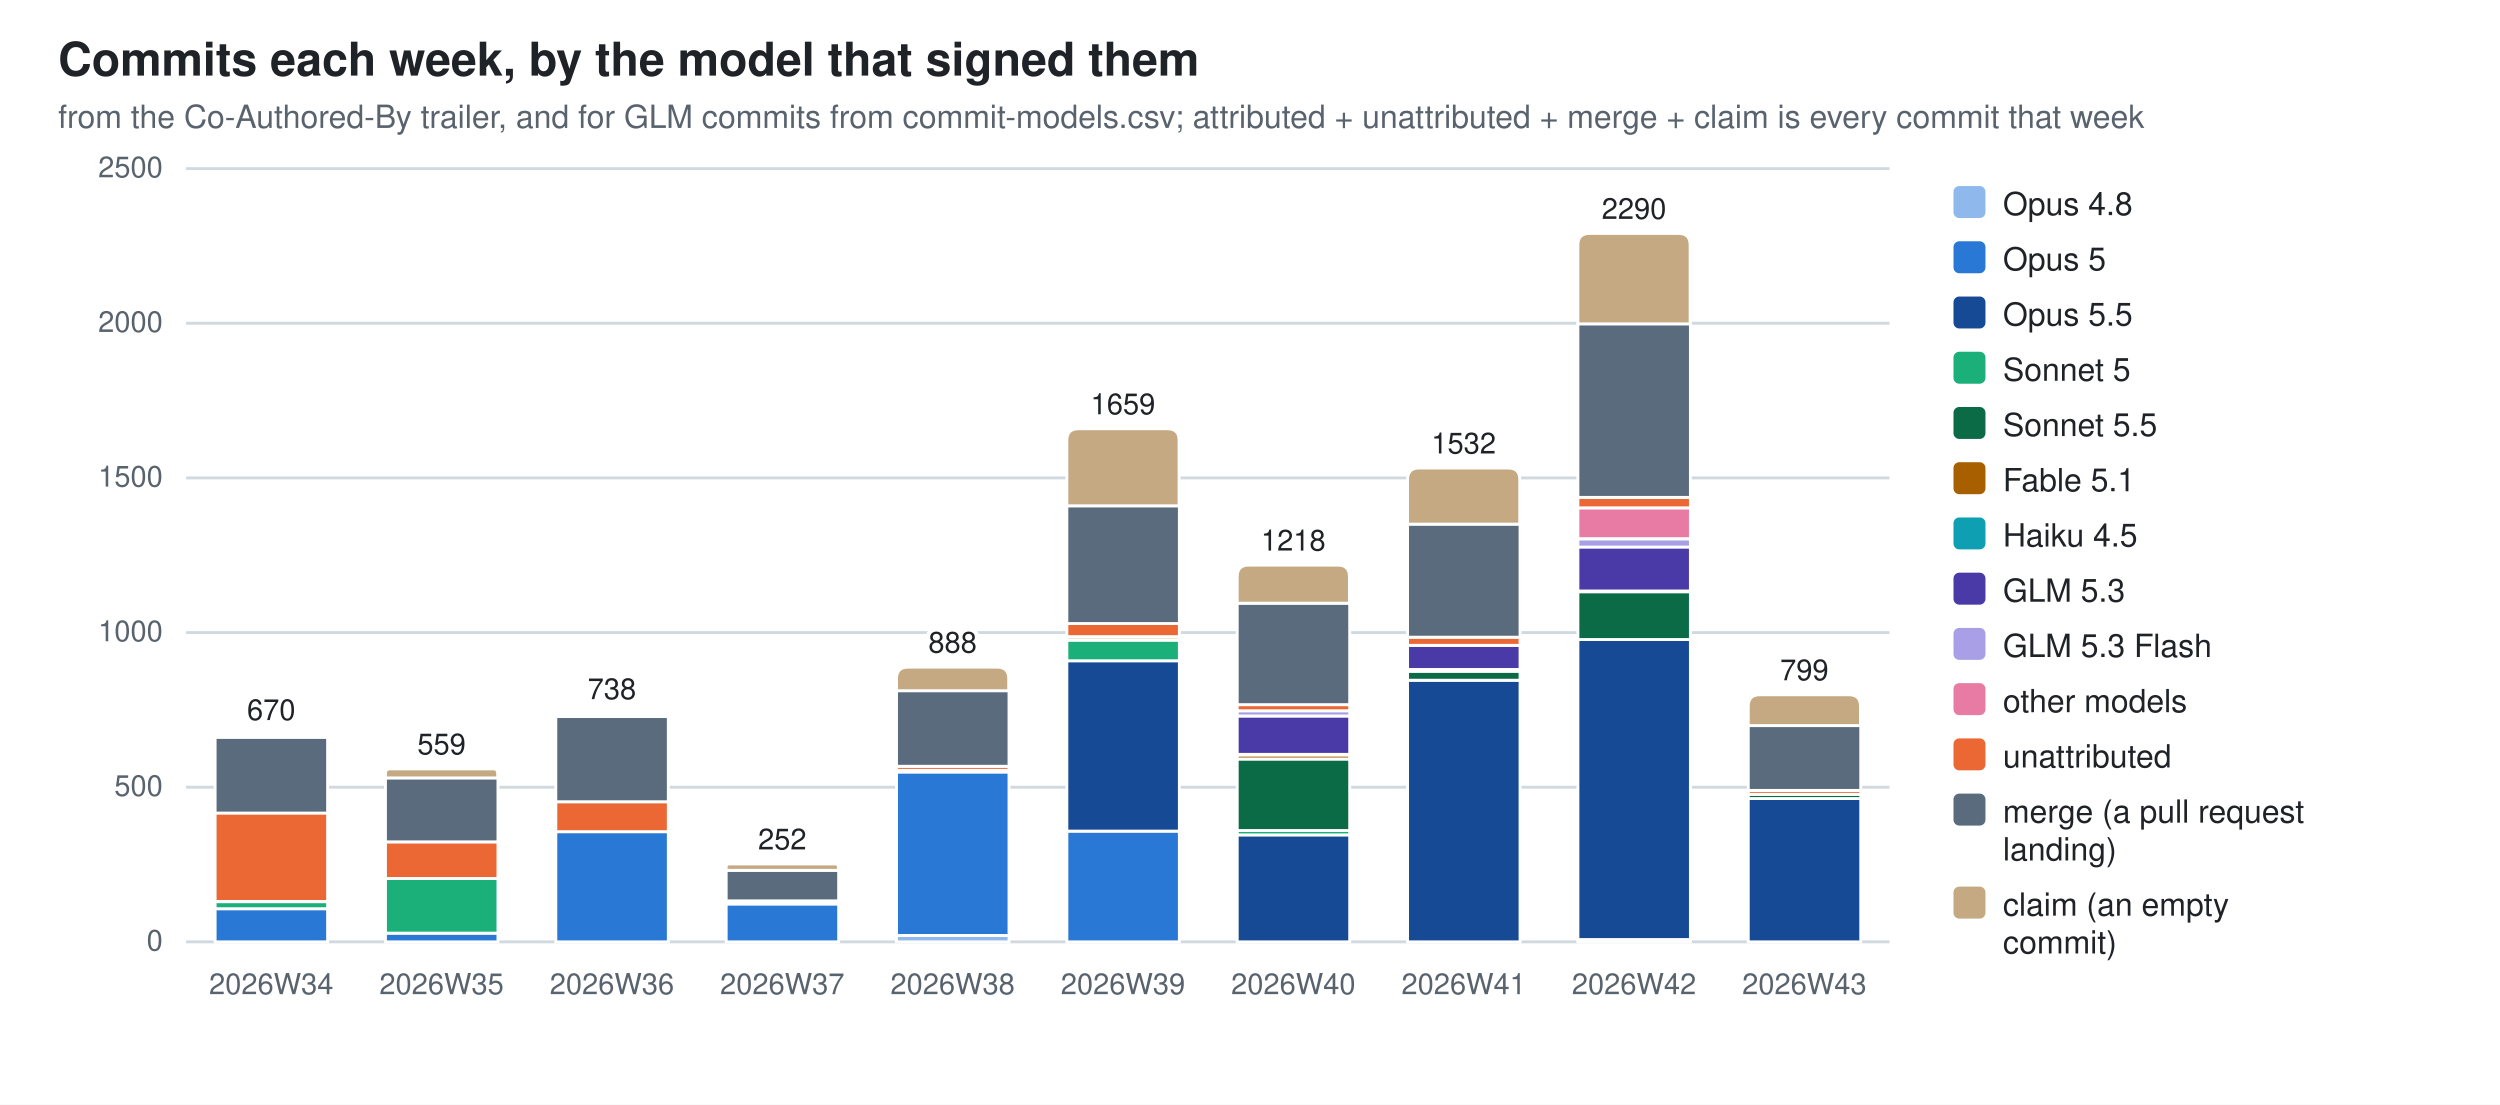
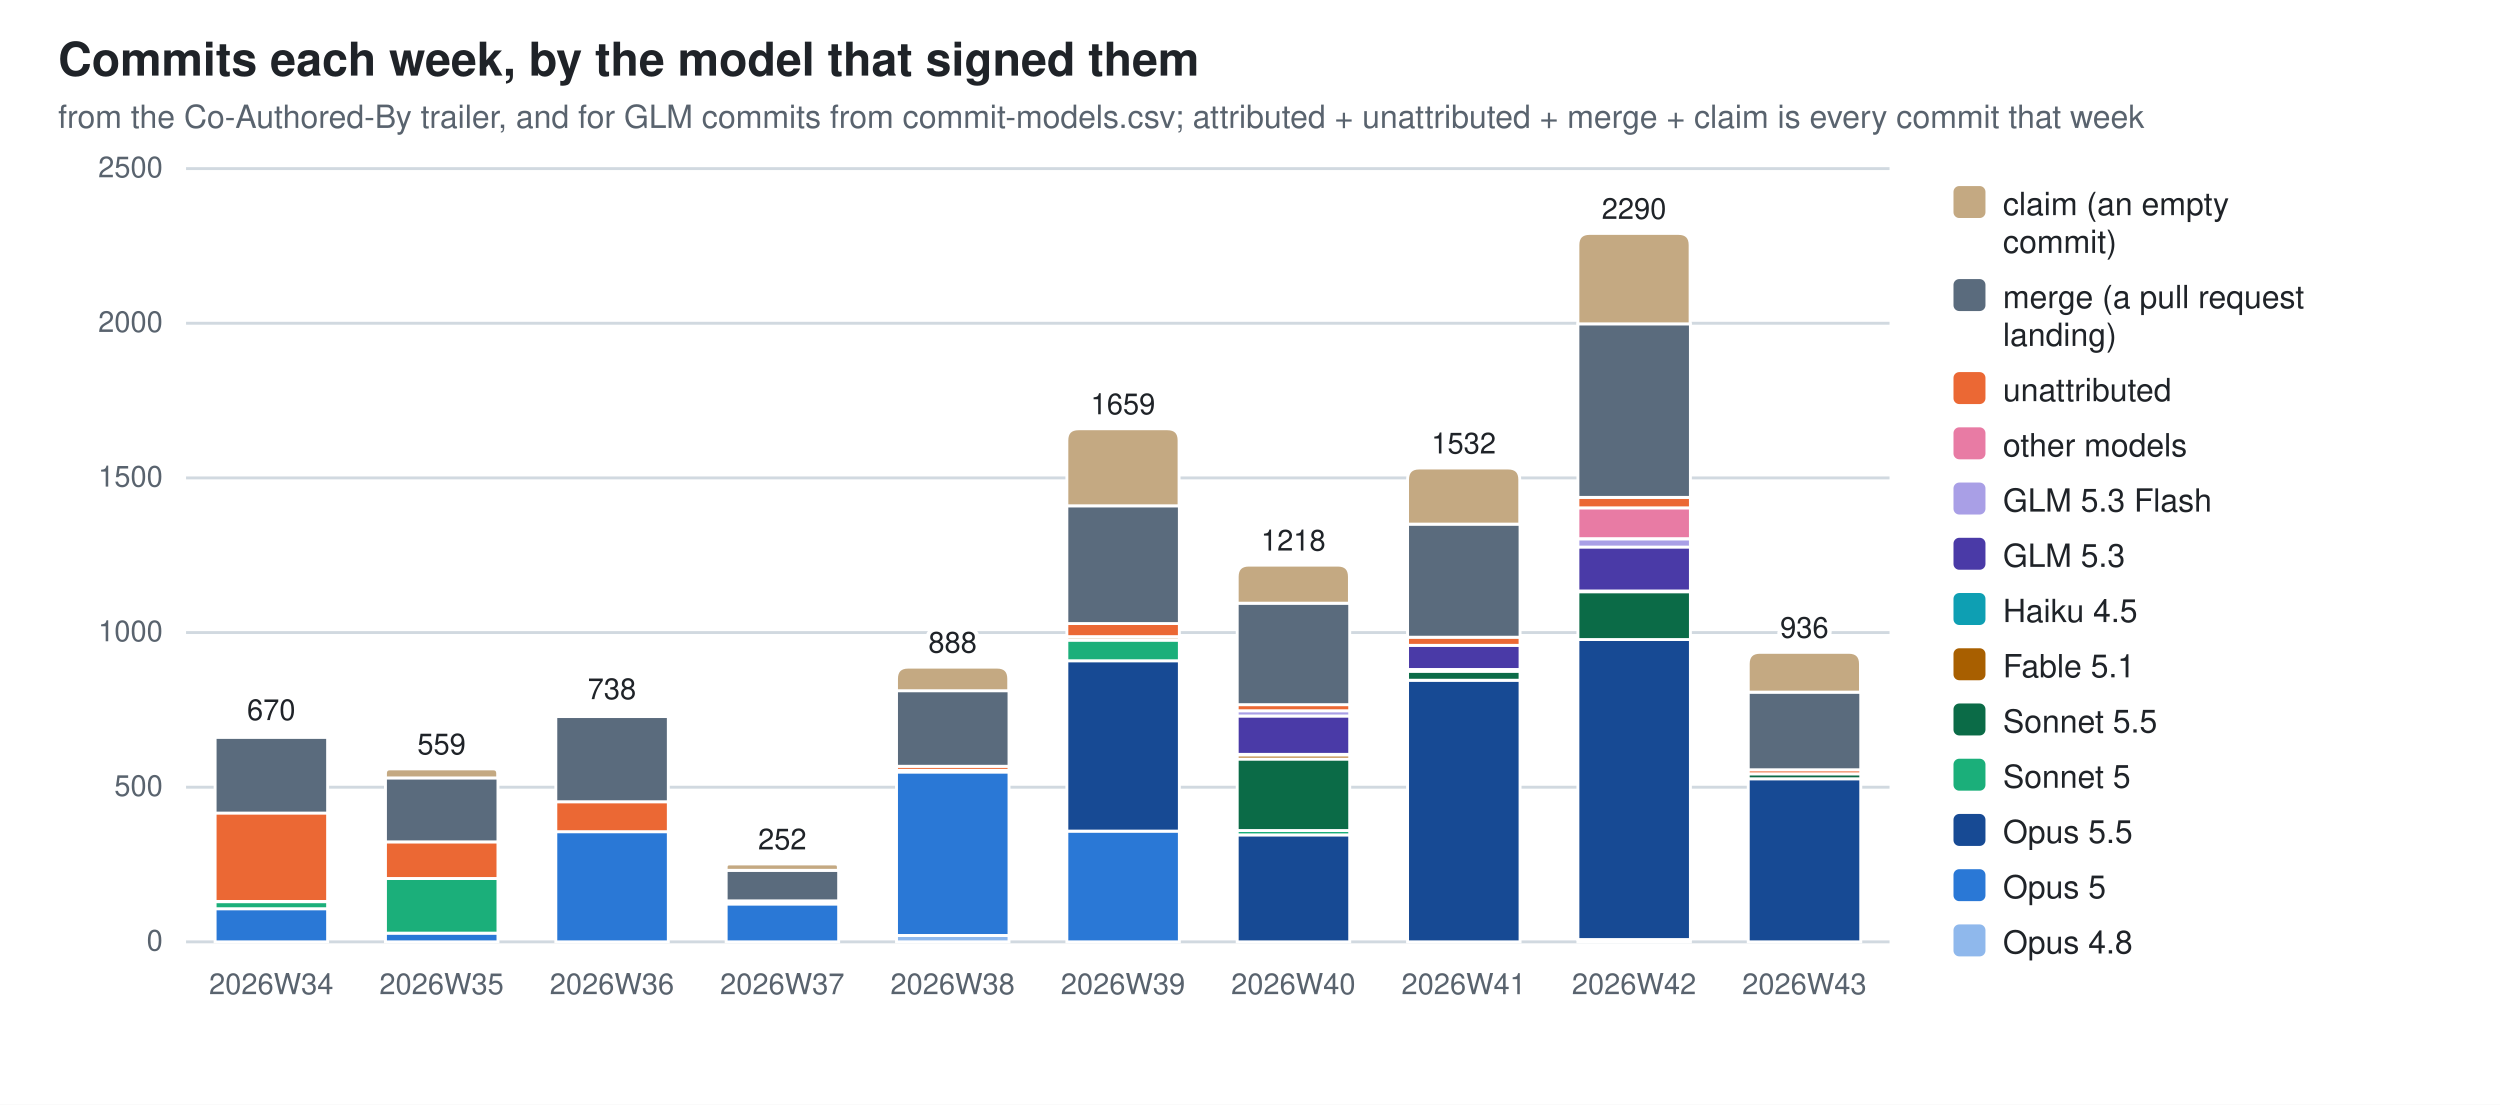
<svg xmlns="http://www.w3.org/2000/svg" width="860" height="380" viewBox="0 0 860 380" role="img" aria-label="Commits each week, by the model that signed them">
  <style>
  .bg{fill:#ffffff} .fg{fill:#1f2328} .mut{fill:#59636e} .grid{stroke:#d1d9e0}
  .seg{stroke:#ffffff;stroke-width:1}
  .val{paint-order:stroke;stroke:#ffffff;stroke-width:3px;stroke-linejoin:round}
  .c0{fill:#8fb8ec}  .c1{fill:#2a78d6}  .c2{fill:#174a94}  .c3{fill:#1baf7a}  .c4{fill:#0b6b47}  .c5{fill:#a85f00}  .c6{fill:#0e9fb3}  .c7{fill:#4a3aa7}  .c8{fill:#a99fe6}  .c9{fill:#e87ba4}  .c10{fill:#eb6834}  .c11{fill:#5a6b7d}  .c12{fill:#c4a982}
  @media (prefers-color-scheme: dark){
    .bg{fill:#0d1117} .fg{fill:#e6edf3} .mut{fill:#9198a1} .grid{stroke:#30363d}
    .seg{stroke:#0d1117} .val{stroke:#0d1117} .c0{fill:#2c5ea8} .c1{fill:#3987e5} .c2{fill:#7db3f5} .c3{fill:#199e70} .c4{fill:#58d0a2} .c5{fill:#f2c75c} .c6{fill:#2bb5c9} .c7{fill:#9085e9} .c8{fill:#5848b8} .c9{fill:#d55181} .c10{fill:#d95926} .c11{fill:#94a5b7} .c12{fill:#7a6a52}}
  text{font-family:-apple-system,BlinkMacSystemFont,"Segoe UI",Helvetica,Arial,sans-serif}
</style>
  <rect class="bg" width="860" height="380" />
  <text class="fg" x="20" y="26" font-size="16" font-weight="600">Commits each week, by the model that signed them</text>
  <text class="mut" x="20" y="44" font-size="11">from the Co-Authored-By trailer, and for GLM commits from commit-models.csv; attributed + unattributed + merge + claim is every commit that week</text>
  <line class="grid" x1="64" y1="324.0" x2="650.0" y2="324.0" stroke-width="1" />
  <text class="mut" x="56" y="327.0" font-size="10" text-anchor="end">0</text>
  <line class="grid" x1="64" y1="270.8" x2="650.0" y2="270.8" stroke-width="1" />
  <text class="mut" x="56" y="273.8" font-size="10" text-anchor="end">500</text>
  <line class="grid" x1="64" y1="217.6" x2="650.0" y2="217.6" stroke-width="1" />
  <text class="mut" x="56" y="220.6" font-size="10" text-anchor="end">1000</text>
  <line class="grid" x1="64" y1="164.4" x2="650.0" y2="164.4" stroke-width="1" />
  <text class="mut" x="56" y="167.4" font-size="10" text-anchor="end">1500</text>
  <line class="grid" x1="64" y1="111.2" x2="650.0" y2="111.2" stroke-width="1" />
  <text class="mut" x="56" y="114.2" font-size="10" text-anchor="end">2000</text>
  <line class="grid" x1="64" y1="58.0" x2="650.0" y2="58.0" stroke-width="1" />
  <text class="mut" x="56" y="61.0" font-size="10" text-anchor="end">2500</text>
  <rect class="seg c1" x="74.0" y="312.6" width="38.7" height="11.4" />
  <rect class="seg c3" x="74.0" y="310.2" width="38.7" height="2.4" />
  <rect class="seg c10" x="74.0" y="279.6" width="38.7" height="30.5" />
  <rect class="seg c11" x="74.0" y="253.6" width="38.7" height="26.1" />
  <path class="seg c12" d="M74.0,253.6 V253.1 Q74.0,252.7 74.4,252.7 H112.2 Q112.6,252.7 112.6,253.1 V253.6 Z" />
  <text class="mut" x="93.3" y="342" font-size="10" text-anchor="middle">2026W34</text>
  <text class="fg val" x="93.3" y="247.7" font-size="10" text-anchor="middle">670</text>
  <rect class="seg c1" x="132.6" y="321.0" width="38.7" height="3.0" />
  <rect class="seg c3" x="132.6" y="302.2" width="38.7" height="18.8" />
  <rect class="seg c10" x="132.6" y="289.6" width="38.7" height="12.6" />
  <rect class="seg c11" x="132.6" y="267.6" width="38.7" height="22.0" />
  <path class="seg c12" d="M132.6,267.6 V266.1 Q132.6,264.5 134.1,264.5 H169.7 Q171.2,264.5 171.2,266.1 V267.6 Z" />
  <text class="mut" x="151.9" y="342" font-size="10" text-anchor="middle">2026W35</text>
  <text class="fg val" x="151.9" y="259.5" font-size="10" text-anchor="middle">559</text>
  <rect class="seg c1" x="191.2" y="286.1" width="38.7" height="37.9" />
  <rect class="seg c10" x="191.2" y="275.8" width="38.7" height="10.3" />
  <rect class="seg c11" x="191.2" y="246.5" width="38.7" height="29.3" />
  <path class="seg c12" d="M191.2,246.5 V246.0 Q191.2,245.5 191.7,245.5 H229.3 Q229.8,245.5 229.8,246.0 V246.5 Z" />
  <text class="mut" x="210.5" y="342" font-size="10" text-anchor="middle">2026W36</text>
  <text class="fg val" x="210.5" y="240.5" font-size="10" text-anchor="middle">738</text>
  <rect class="seg c1" x="249.8" y="310.9" width="38.7" height="13.1" />
  <rect class="seg c10" x="249.8" y="310.0" width="38.7" height="1.0" />
  <rect class="seg c11" x="249.8" y="299.4" width="38.7" height="10.5" />
  <path class="seg c12" d="M249.8,299.4 V298.3 Q249.8,297.2 250.9,297.2 H287.3 Q288.4,297.2 288.4,298.3 V299.4 Z" />
  <text class="mut" x="269.1" y="342" font-size="10" text-anchor="middle">2026W37</text>
  <text class="fg val" x="269.1" y="292.2" font-size="10" text-anchor="middle">252</text>
  <rect class="seg c0" x="308.4" y="321.8" width="38.7" height="2.2" />
  <rect class="seg c1" x="308.4" y="265.6" width="38.7" height="56.2" />
  <rect class="seg c5" x="308.4" y="264.9" width="38.7" height="0.6" />
  <rect class="seg c10" x="308.4" y="263.6" width="38.7" height="1.4" />
  <rect class="seg c11" x="308.4" y="237.6" width="38.7" height="26.0" />
  <path class="seg c12" d="M308.4,237.6 V233.5 Q308.4,229.5 312.4,229.5 H343.0 Q347.0,229.5 347.0,233.5 V237.6 Z" />
  <text class="mut" x="327.7" y="342" font-size="10" text-anchor="middle">2026W38</text>
  <text class="fg val" x="327.7" y="224.5" font-size="10" text-anchor="middle">888</text>
  <rect class="seg c1" x="367.0" y="285.9" width="38.7" height="38.1" />
  <rect class="seg c2" x="367.0" y="227.3" width="38.7" height="58.6" />
  <rect class="seg c3" x="367.0" y="220.2" width="38.7" height="7.1" />
  <rect class="seg c5" x="367.0" y="219.1" width="38.7" height="1.1" />
  <rect class="seg c9" x="367.0" y="219.0" width="38.7" height="0.1" />
  <rect class="seg c10" x="367.0" y="214.5" width="38.7" height="4.5" />
  <rect class="seg c11" x="367.0" y="174.0" width="38.7" height="40.5" />
  <path class="seg c12" d="M367.0,174.0 V151.5 Q367.0,147.5 371.0,147.5 H401.6 Q405.6,147.5 405.6,151.5 V174.0 Z" />
  <text class="mut" x="386.3" y="342" font-size="10" text-anchor="middle">2026W39</text>
  <text class="fg val" x="386.3" y="142.5" font-size="10" text-anchor="middle">1659</text>
  <rect class="seg c2" x="425.6" y="287.2" width="38.7" height="36.8" />
  <rect class="seg c3" x="425.6" y="285.7" width="38.7" height="1.5" />
  <rect class="seg c4" x="425.6" y="261.1" width="38.7" height="24.6" />
  <rect class="seg c5" x="425.6" y="259.7" width="38.7" height="1.4" />
  <rect class="seg c6" x="425.6" y="259.5" width="38.7" height="0.2" />
  <rect class="seg c7" x="425.6" y="246.3" width="38.7" height="13.2" />
  <rect class="seg c8" x="425.6" y="244.5" width="38.7" height="1.8" />
  <rect class="seg c10" x="425.6" y="242.4" width="38.7" height="2.1" />
  <rect class="seg c11" x="425.6" y="207.5" width="38.7" height="34.9" />
  <path class="seg c12" d="M425.6,207.5 V198.4 Q425.6,194.4 429.6,194.4 H460.2 Q464.2,194.4 464.2,198.4 V207.5 Z" />
  <text class="mut" x="444.9" y="342" font-size="10" text-anchor="middle">2026W40</text>
  <text class="fg val" x="444.9" y="189.4" font-size="10" text-anchor="middle">1218</text>
  <rect class="seg c2" x="484.2" y="234.0" width="38.7" height="90.0" />
  <rect class="seg c4" x="484.2" y="230.9" width="38.7" height="3.1" />
  <rect class="seg c5" x="484.2" y="230.3" width="38.7" height="0.6" />
  <rect class="seg c7" x="484.2" y="222.0" width="38.7" height="8.3" />
  <rect class="seg c10" x="484.2" y="219.2" width="38.7" height="2.8" />
  <rect class="seg c11" x="484.2" y="180.3" width="38.7" height="38.9" />
  <path class="seg c12" d="M484.2,180.3 V165.0 Q484.2,161.0 488.2,161.0 H518.8 Q522.8,161.0 522.8,165.0 V180.3 Z" />
  <text class="mut" x="503.5" y="342" font-size="10" text-anchor="middle">2026W41</text>
  <text class="fg val" x="503.5" y="156.0" font-size="10" text-anchor="middle">1532</text>
  <rect class="seg c0" x="542.8" y="323.3" width="38.7" height="0.7" />
  <rect class="seg c2" x="542.8" y="219.9" width="38.7" height="103.3" />
  <rect class="seg c4" x="542.8" y="203.6" width="38.7" height="16.4" />
  <rect class="seg c5" x="542.8" y="203.3" width="38.7" height="0.2" />
  <rect class="seg c7" x="542.8" y="188.1" width="38.7" height="15.2" />
  <rect class="seg c8" x="542.8" y="185.4" width="38.7" height="2.8" />
  <rect class="seg c9" x="542.8" y="174.7" width="38.7" height="10.6" />
  <rect class="seg c10" x="542.8" y="171.1" width="38.7" height="3.6" />
  <rect class="seg c11" x="542.8" y="111.4" width="38.7" height="59.7" />
  <path class="seg c12" d="M542.8,111.4 V84.3 Q542.8,80.3 546.8,80.3 H577.4 Q581.4,80.3 581.4,84.3 V111.4 Z" />
  <text class="mut" x="562.1" y="342" font-size="10" text-anchor="middle">2026W42</text>
  <text class="fg val" x="562.1" y="75.3" font-size="10" text-anchor="middle">2290</text>
-   <rect class="seg c2" x="601.4" y="274.7" width="38.7" height="49.3" />
-   <rect class="seg c4" x="601.4" y="273.2" width="38.7" height="1.5" />
-   <rect class="seg c10" x="601.4" y="272.0" width="38.7" height="1.3" />
-   <rect class="seg c11" x="601.4" y="249.6" width="38.7" height="22.3" />
-   <path class="seg c12" d="M601.4,249.6 V243.0 Q601.4,239.0 605.4,239.0 H636.0 Q640.0,239.0 640.0,243.0 V249.6 Z" />
+   <rect class="seg c2" x="601.4" y="267.9" width="38.7" height="56.1" />
+   <rect class="seg c4" x="601.4" y="266.2" width="38.7" height="1.7" />
+   <rect class="seg c10" x="601.4" y="264.8" width="38.7" height="1.4" />
+   <rect class="seg c11" x="601.4" y="238.1" width="38.7" height="26.7" />
+   <path class="seg c12" d="M601.4,238.1 V228.4 Q601.4,224.4 605.4,224.4 H636.0 Q640.0,224.4 640.0,228.4 V238.1 Z" />
  <text class="mut" x="620.7" y="342" font-size="10" text-anchor="middle">2026W43</text>
-   <text class="fg val" x="620.7" y="234.0" font-size="10" text-anchor="middle">799</text>
-   <rect class="c0" x="672" y="64" width="11" height="11" rx="2" />
+   <text class="fg val" x="620.7" y="219.4" font-size="10" text-anchor="middle">936</text>
+   <rect class="c12" x="672" y="64" width="11" height="11" rx="2" />
  <text class="fg" y="74" font-size="11">
-     <tspan x="689" dy="0">Opus 4.8</tspan>
+     <tspan x="689" dy="0">claim (an empty</tspan>
+     <tspan x="689" dy="13">commit)</tspan>
  </text>
-   <rect class="c1" x="672" y="83" width="11" height="11" rx="2" />
-   <text class="fg" y="93" font-size="11">
-     <tspan x="689" dy="0">Opus 5</tspan>
-   </text>
-   <rect class="c2" x="672" y="102" width="11" height="11" rx="2" />
-   <text class="fg" y="112" font-size="11">
-     <tspan x="689" dy="0">Opus 5.5</tspan>
-   </text>
-   <rect class="c3" x="672" y="121" width="11" height="11" rx="2" />
-   <text class="fg" y="131" font-size="11">
-     <tspan x="689" dy="0">Sonnet 5</tspan>
-   </text>
-   <rect class="c4" x="672" y="140" width="11" height="11" rx="2" />
-   <text class="fg" y="150" font-size="11">
-     <tspan x="689" dy="0">Sonnet 5.5</tspan>
-   </text>
-   <rect class="c5" x="672" y="159" width="11" height="11" rx="2" />
-   <text class="fg" y="169" font-size="11">
-     <tspan x="689" dy="0">Fable 5.1</tspan>
-   </text>
-   <rect class="c6" x="672" y="178" width="11" height="11" rx="2" />
-   <text class="fg" y="188" font-size="11">
-     <tspan x="689" dy="0">Haiku 4.5</tspan>
-   </text>
-   <rect class="c7" x="672" y="197" width="11" height="11" rx="2" />
-   <text class="fg" y="207" font-size="11">
-     <tspan x="689" dy="0">GLM 5.3</tspan>
-   </text>
-   <rect class="c8" x="672" y="216" width="11" height="11" rx="2" />
-   <text class="fg" y="226" font-size="11">
-     <tspan x="689" dy="0">GLM 5.3 Flash</tspan>
-   </text>
-   <rect class="c9" x="672" y="235" width="11" height="11" rx="2" />
-   <text class="fg" y="245" font-size="11">
-     <tspan x="689" dy="0">other models</tspan>
-   </text>
-   <rect class="c10" x="672" y="254" width="11" height="11" rx="2" />
-   <text class="fg" y="264" font-size="11">
-     <tspan x="689" dy="0">unattributed</tspan>
-   </text>
-   <rect class="c11" x="672" y="273" width="11" height="11" rx="2" />
-   <text class="fg" y="283" font-size="11">
+   <rect class="c11" x="672" y="96" width="11" height="11" rx="2" />
+   <text class="fg" y="106" font-size="11">
    <tspan x="689" dy="0">merge (a pull request</tspan>
    <tspan x="689" dy="13">landing)</tspan>
  </text>
-   <rect class="c12" x="672" y="305" width="11" height="11" rx="2" />
-   <text class="fg" y="315" font-size="11">
-     <tspan x="689" dy="0">claim (an empty</tspan>
-     <tspan x="689" dy="13">commit)</tspan>
+   <rect class="c10" x="672" y="128" width="11" height="11" rx="2" />
+   <text class="fg" y="138" font-size="11">
+     <tspan x="689" dy="0">unattributed</tspan>
+   </text>
+   <rect class="c9" x="672" y="147" width="11" height="11" rx="2" />
+   <text class="fg" y="157" font-size="11">
+     <tspan x="689" dy="0">other models</tspan>
+   </text>
+   <rect class="c8" x="672" y="166" width="11" height="11" rx="2" />
+   <text class="fg" y="176" font-size="11">
+     <tspan x="689" dy="0">GLM 5.3 Flash</tspan>
+   </text>
+   <rect class="c7" x="672" y="185" width="11" height="11" rx="2" />
+   <text class="fg" y="195" font-size="11">
+     <tspan x="689" dy="0">GLM 5.3</tspan>
+   </text>
+   <rect class="c6" x="672" y="204" width="11" height="11" rx="2" />
+   <text class="fg" y="214" font-size="11">
+     <tspan x="689" dy="0">Haiku 4.5</tspan>
+   </text>
+   <rect class="c5" x="672" y="223" width="11" height="11" rx="2" />
+   <text class="fg" y="233" font-size="11">
+     <tspan x="689" dy="0">Fable 5.1</tspan>
+   </text>
+   <rect class="c4" x="672" y="242" width="11" height="11" rx="2" />
+   <text class="fg" y="252" font-size="11">
+     <tspan x="689" dy="0">Sonnet 5.5</tspan>
+   </text>
+   <rect class="c3" x="672" y="261" width="11" height="11" rx="2" />
+   <text class="fg" y="271" font-size="11">
+     <tspan x="689" dy="0">Sonnet 5</tspan>
+   </text>
+   <rect class="c2" x="672" y="280" width="11" height="11" rx="2" />
+   <text class="fg" y="290" font-size="11">
+     <tspan x="689" dy="0">Opus 5.5</tspan>
+   </text>
+   <rect class="c1" x="672" y="299" width="11" height="11" rx="2" />
+   <text class="fg" y="309" font-size="11">
+     <tspan x="689" dy="0">Opus 5</tspan>
+   </text>
+   <rect class="c0" x="672" y="318" width="11" height="11" rx="2" />
+   <text class="fg" y="328" font-size="11">
+     <tspan x="689" dy="0">Opus 4.8</tspan>
  </text>
</svg>
